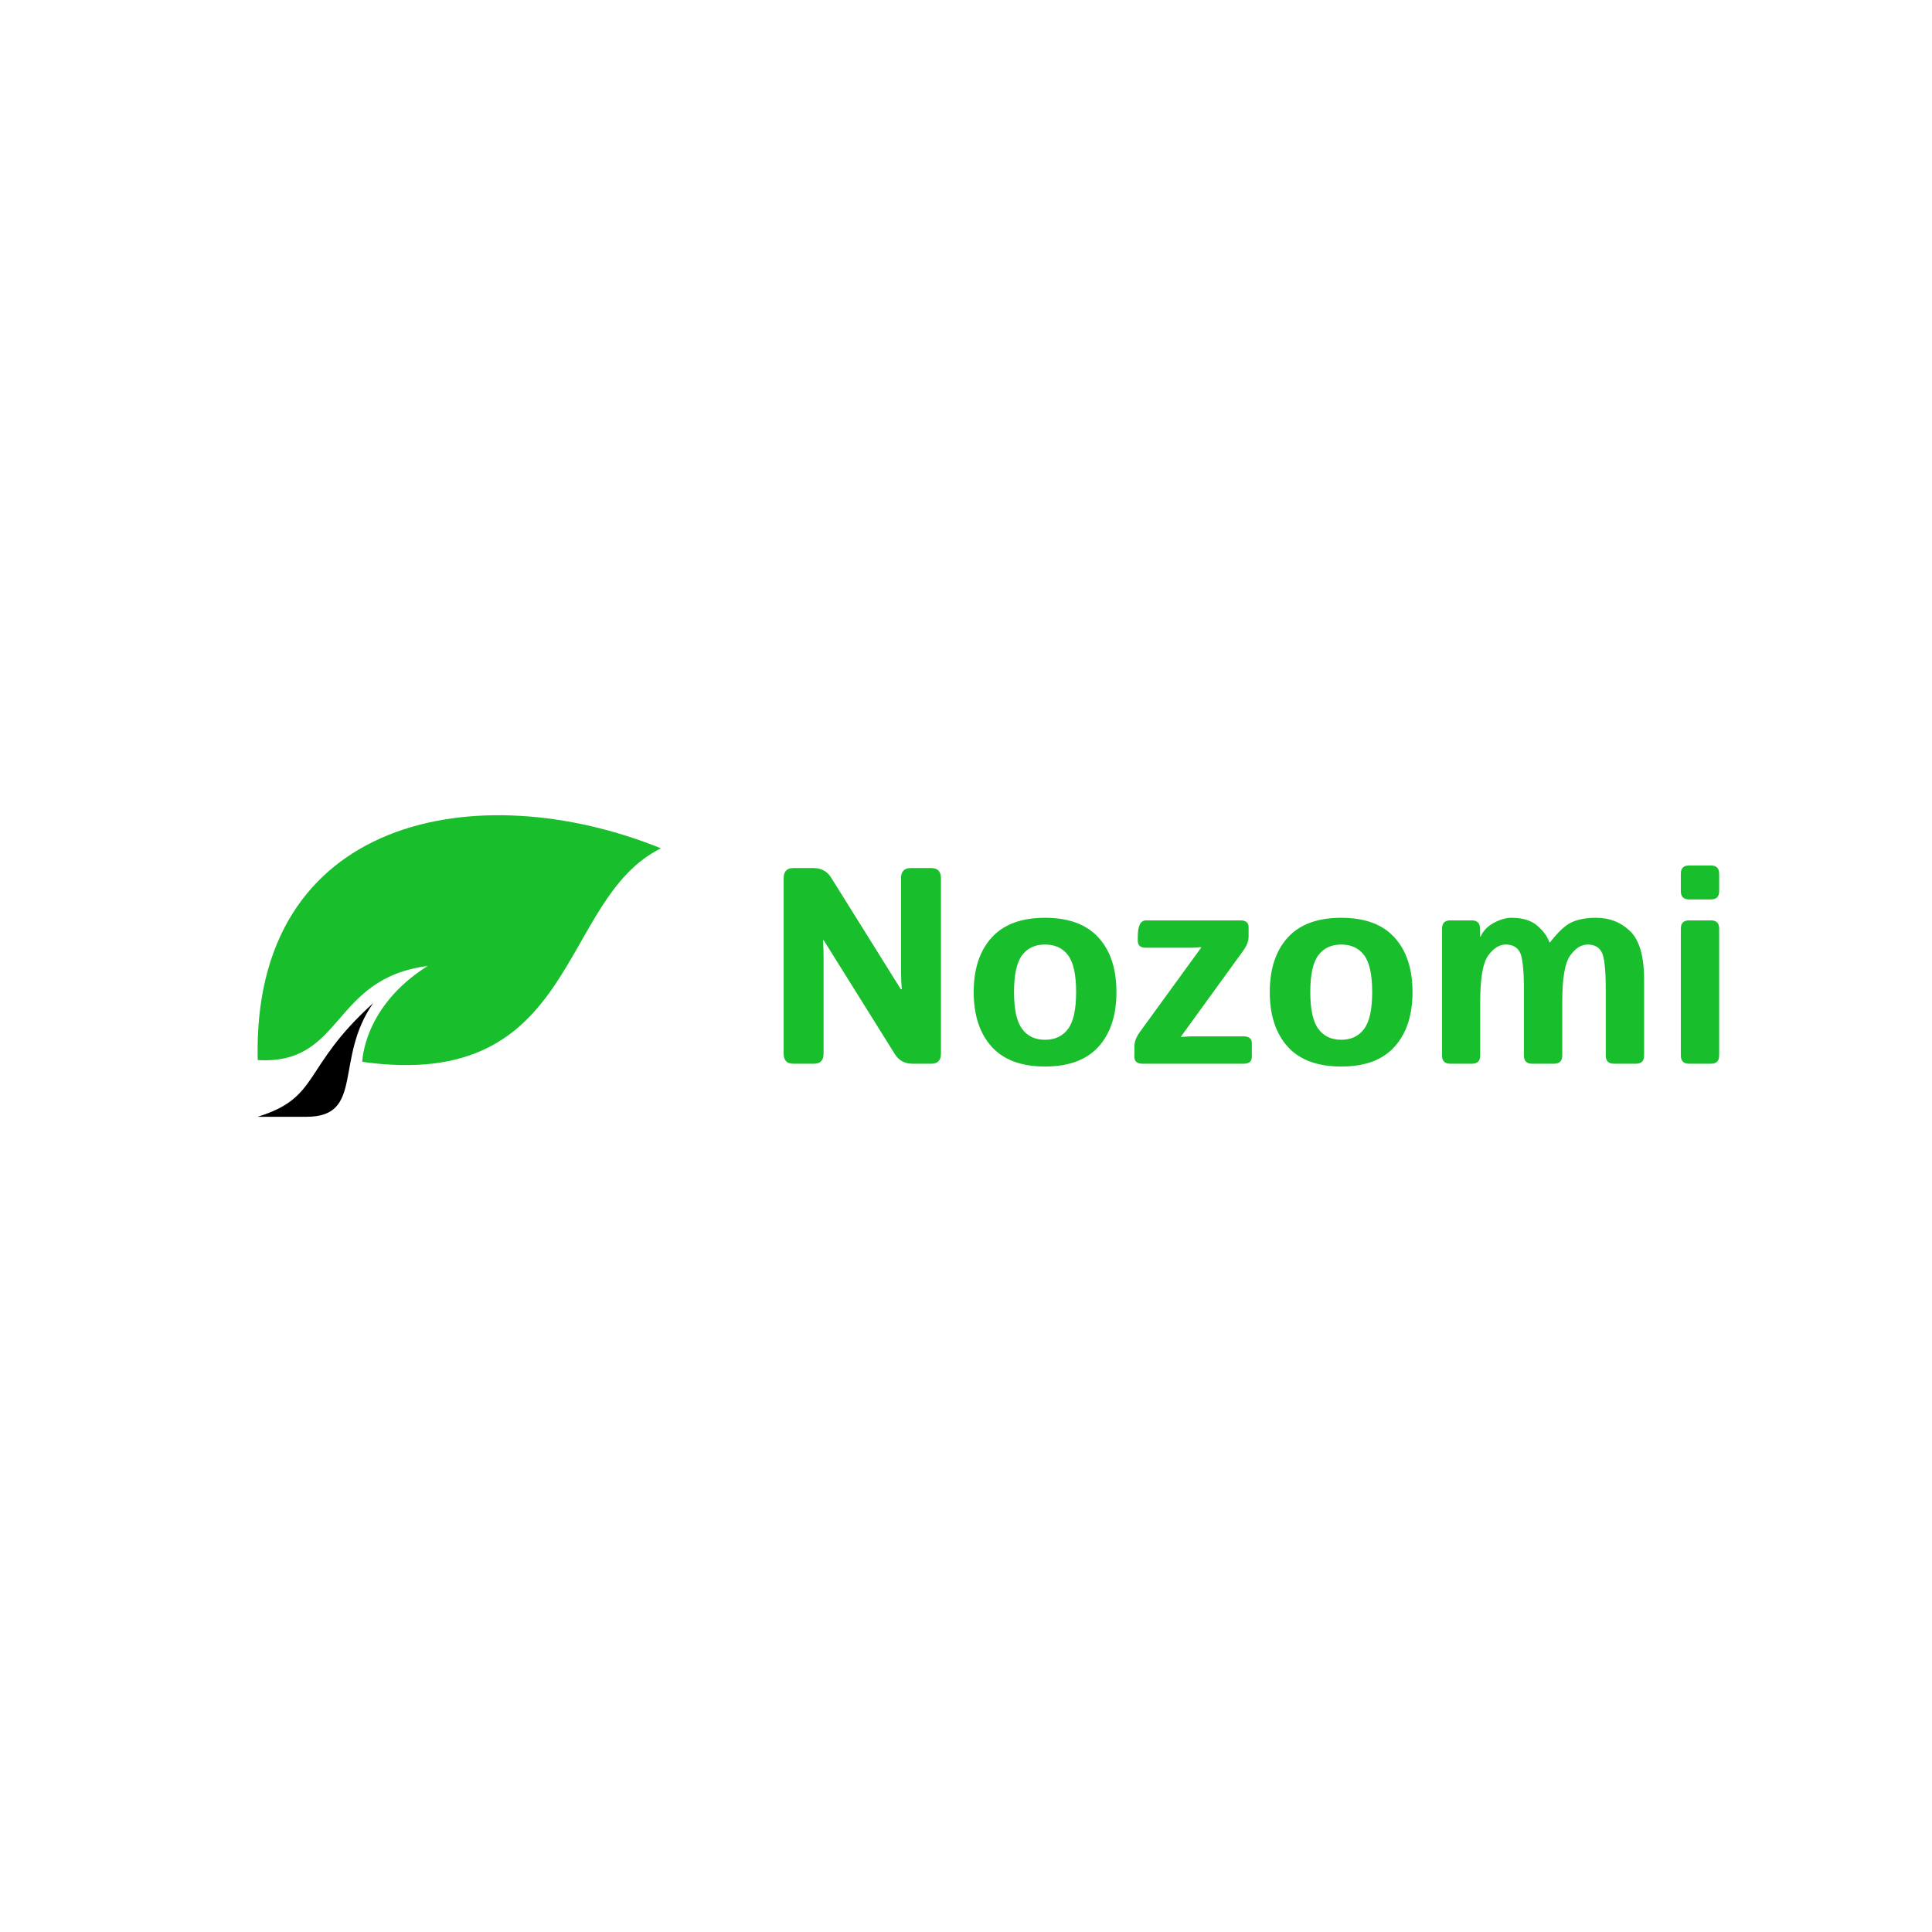
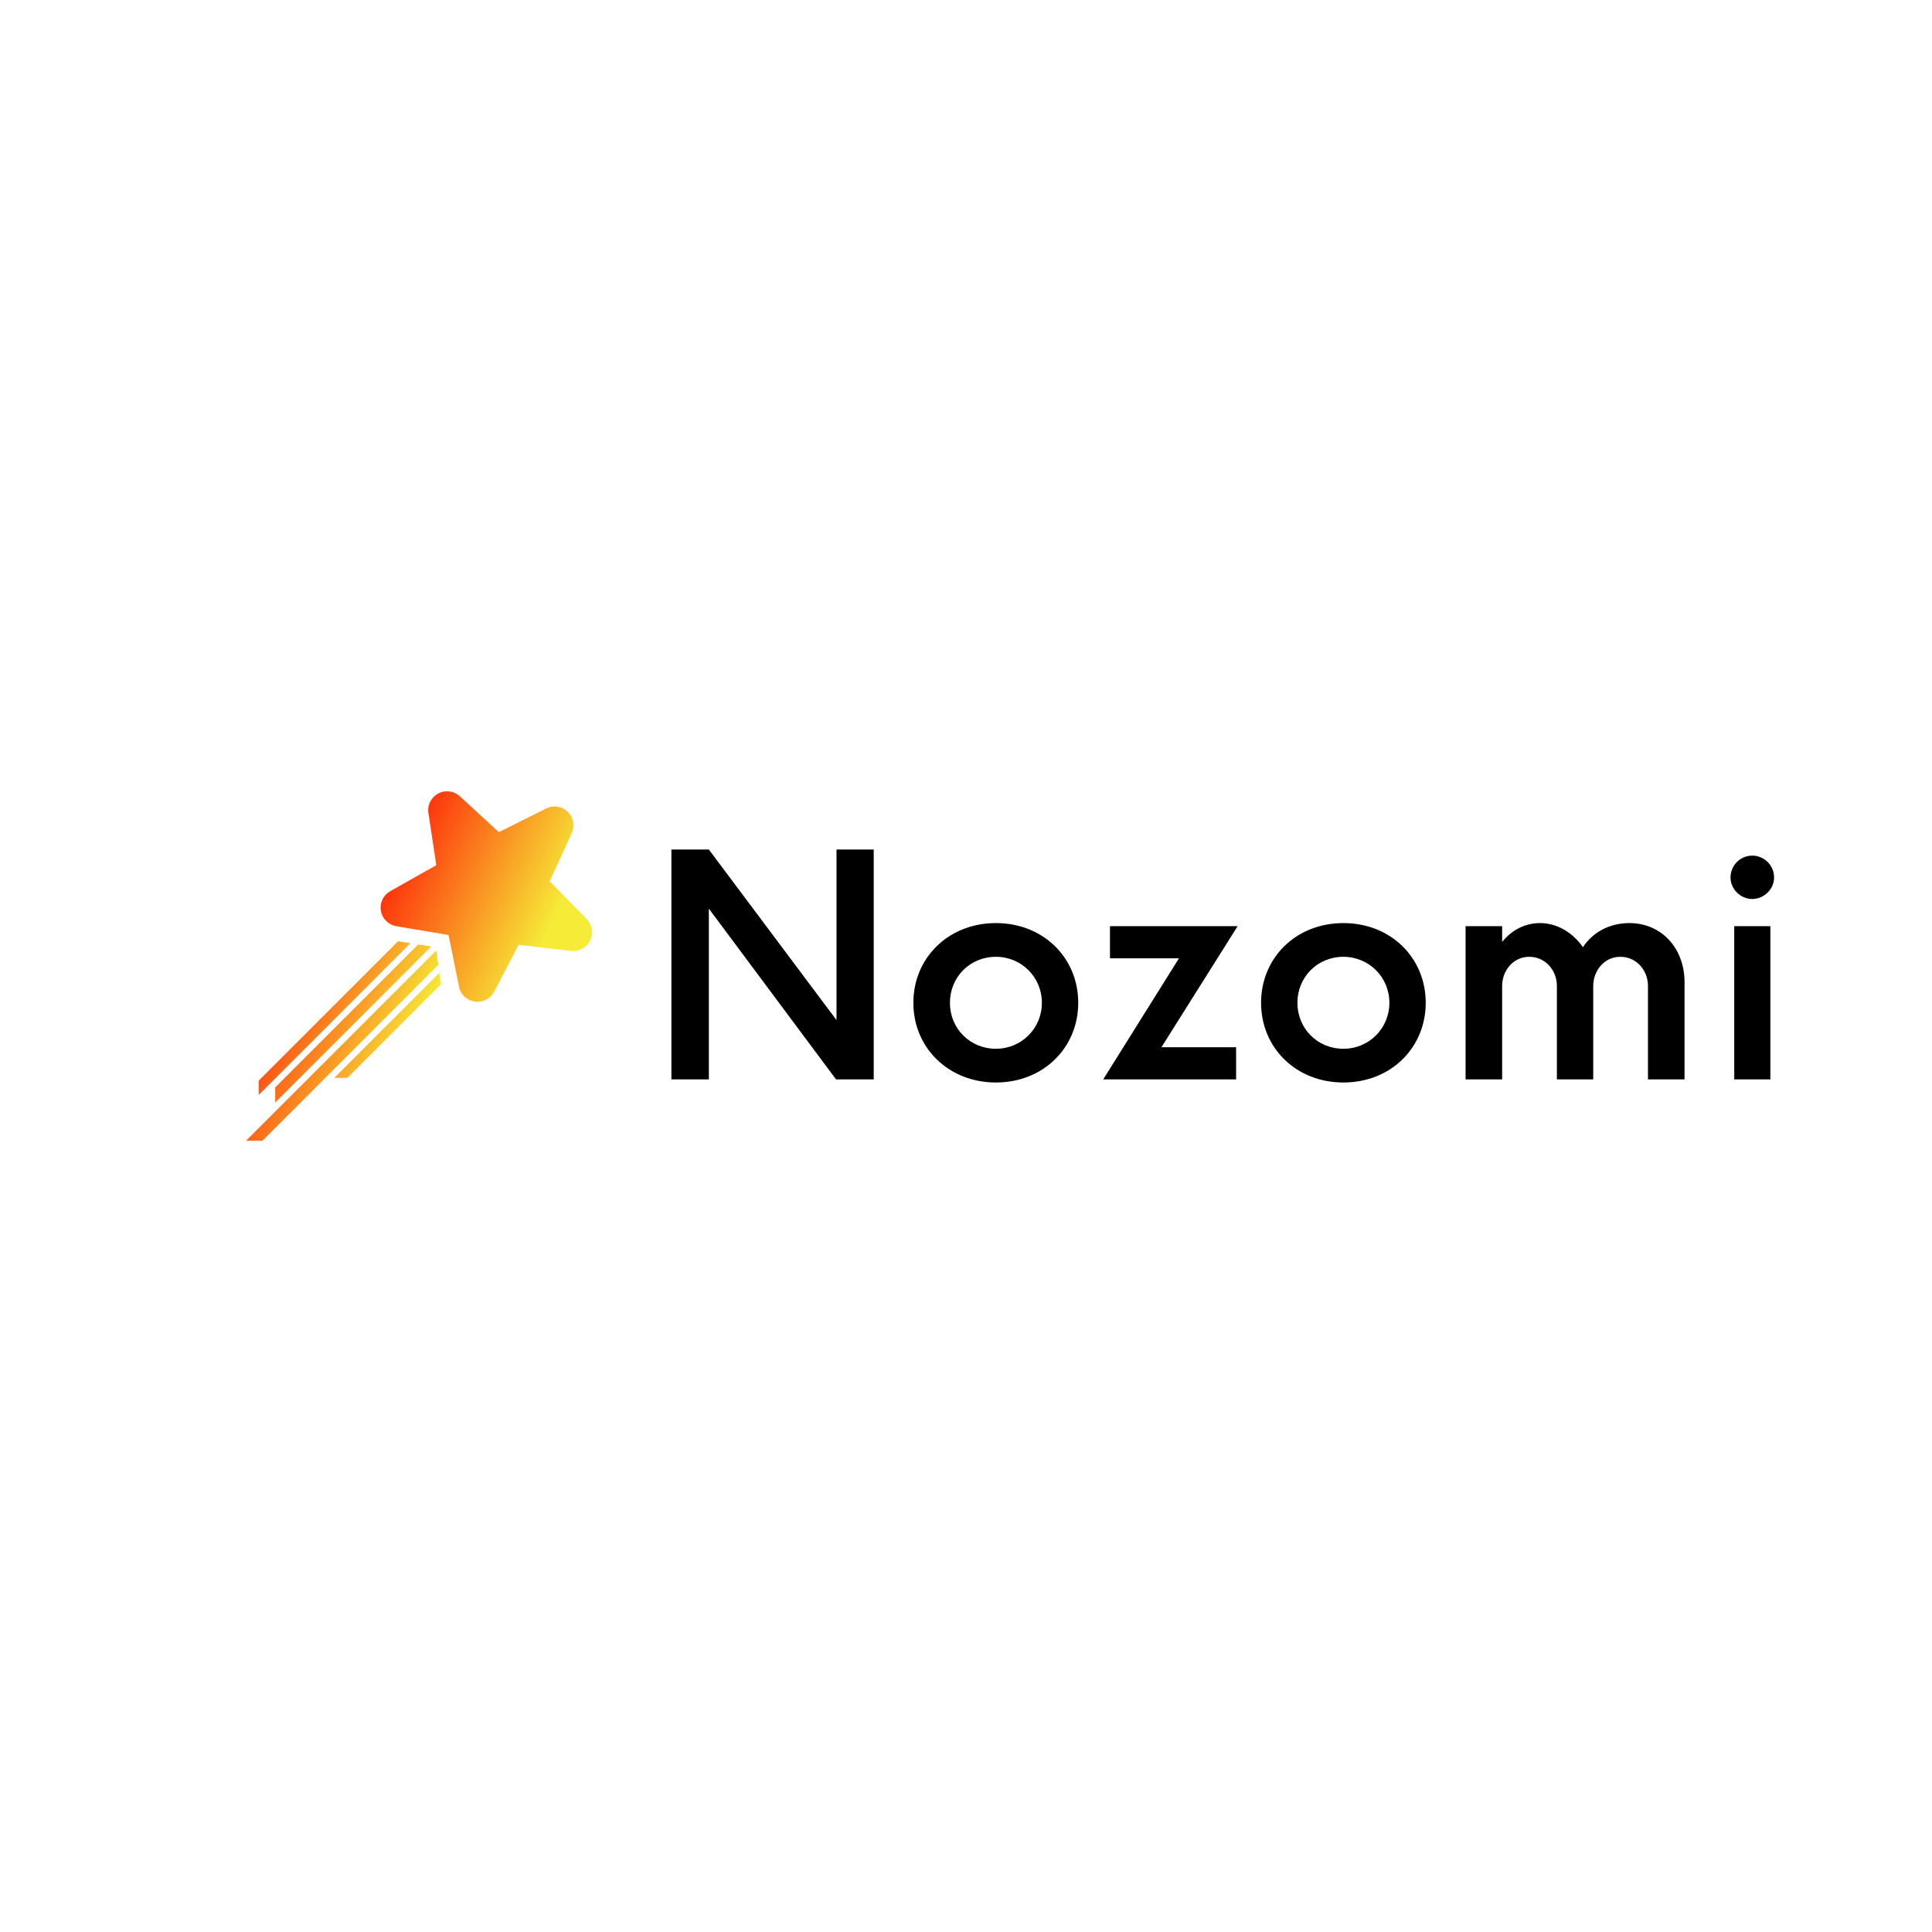
<svg xmlns="http://www.w3.org/2000/svg" data-v-1084b650="" viewBox="0 0 300 300">
  <rect data-v-1084b650="" fill="#FFFFFF" x="0" y="0" width="300px" height="300px" class="logo-background-square" />
-   <g data-v-1084b650="" id="c93701c6-b910-63ef-30d5-8baa7ebfe77a" fill="#18BE2B" transform="matrix(3.1,0,0,3.1,118.3055,123.8515)">
-     <path d="M2.61 13.33L1.57 13.33L1.57 13.33Q1.09 13.33 1.09 12.82L1.09 12.82L1.09 4.04L1.09 4.04Q1.09 3.53 1.57 3.53L1.57 3.53L2.58 3.53L2.58 3.53Q3.17 3.53 3.47 4.01L3.47 4.01L6.96 9.60L7.01 9.60L7.01 9.60Q6.97 9.19 6.97 8.78L6.97 8.78L6.97 4.04L6.97 4.04Q6.97 3.53 7.45 3.53L7.45 3.53L8.49 3.53L8.49 3.53Q8.97 3.53 8.97 4.04L8.97 4.04L8.97 12.82L8.97 12.82Q8.97 13.33 8.49 13.33L8.49 13.33L7.55 13.33L7.55 13.33Q6.96 13.33 6.66 12.85L6.66 12.85L3.10 7.15L3.06 7.15L3.06 7.15Q3.09 7.56 3.09 7.97L3.09 7.97L3.09 12.82L3.09 12.82Q3.09 13.33 2.61 13.33L2.61 13.33ZM10.61 9.74L10.61 9.74L10.61 9.74Q10.61 8.00 11.51 7.01L11.51 7.01L11.51 7.01Q12.41 6.02 14.18 6.02L14.18 6.02L14.18 6.02Q15.96 6.02 16.86 7.01L16.86 7.01L16.86 7.01Q17.76 8.00 17.76 9.74L17.76 9.74L17.76 9.74Q17.76 11.48 16.86 12.48L16.86 12.48L16.86 12.48Q15.96 13.47 14.18 13.47L14.18 13.47L14.18 13.47Q12.41 13.47 11.51 12.48L11.51 12.48L11.51 12.48Q10.61 11.48 10.61 9.74ZM12.63 9.74L12.63 9.74L12.63 9.74Q12.63 11.04 13.03 11.58L13.03 11.58L13.03 11.58Q13.43 12.13 14.18 12.13L14.18 12.13L14.18 12.13Q14.94 12.13 15.34 11.58L15.34 11.58L15.34 11.58Q15.74 11.04 15.74 9.74L15.74 9.74L15.74 9.74Q15.74 8.44 15.34 7.90L15.34 7.90L15.34 7.90Q14.94 7.36 14.18 7.36L14.18 7.36L14.18 7.36Q13.43 7.36 13.03 7.90L13.03 7.90L13.03 7.90Q12.63 8.44 12.63 9.74ZM24.13 13.33L19.07 13.33L19.07 13.33Q18.66 13.33 18.66 12.99L18.66 12.99L18.66 12.47L18.66 12.47Q18.66 12.11 18.94 11.73L18.94 11.73L22.00 7.52L22.00 7.49L22.00 7.49Q21.73 7.52 21.46 7.52L21.46 7.52L19.24 7.52L19.24 7.52Q18.83 7.52 18.83 7.18L18.83 7.18L18.83 6.96L18.83 6.96Q18.83 6.15 19.24 6.15L19.24 6.15L23.97 6.15L23.97 6.15Q24.38 6.15 24.38 6.49L24.38 6.49L24.38 6.97L24.38 6.97Q24.38 7.31 24.08 7.71L24.08 7.71L21 11.96L21 11.99L21 11.99Q21.36 11.96 21.55 11.96L21.55 11.96L24.13 11.96L24.13 11.96Q24.54 11.96 24.54 12.30L24.54 12.30L24.54 12.99L24.54 12.99Q24.54 13.33 24.13 13.33L24.13 13.33ZM25.44 9.74L25.44 9.74L25.44 9.74Q25.44 8.00 26.34 7.01L26.34 7.01L26.34 7.01Q27.24 6.02 29.02 6.02L29.02 6.02L29.02 6.02Q30.80 6.02 31.69 7.01L31.69 7.01L31.69 7.01Q32.59 8.00 32.59 9.74L32.59 9.74L32.59 9.74Q32.59 11.48 31.69 12.48L31.69 12.48L31.69 12.48Q30.80 13.47 29.02 13.47L29.02 13.47L29.02 13.47Q27.24 13.47 26.34 12.48L26.34 12.48L26.34 12.48Q25.44 11.48 25.44 9.74ZM27.47 9.74L27.47 9.74L27.47 9.74Q27.47 11.04 27.87 11.58L27.87 11.58L27.87 11.58Q28.27 12.13 29.02 12.13L29.02 12.13L29.02 12.13Q29.77 12.13 30.17 11.58L30.17 11.58L30.17 11.58Q30.57 11.04 30.57 9.74L30.57 9.74L30.57 9.74Q30.57 8.44 30.17 7.90L30.17 7.90L30.17 7.90Q29.77 7.36 29.02 7.36L29.02 7.36L29.02 7.36Q28.27 7.36 27.87 7.90L27.87 7.90L27.87 7.90Q27.47 8.44 27.47 9.74ZM35.57 13.33L34.48 13.33L34.48 13.33Q34.07 13.33 34.07 12.92L34.07 12.92L34.07 6.56L34.07 6.56Q34.07 6.15 34.48 6.15L34.48 6.15L35.56 6.15L35.56 6.15Q35.97 6.15 35.97 6.56L35.97 6.56L35.97 6.96L36.00 6.96L36.00 6.96Q36.20 6.52 36.67 6.27L36.67 6.27L36.67 6.27Q37.14 6.02 37.55 6.02L37.55 6.02L37.55 6.02Q38.37 6.02 38.82 6.40L38.82 6.40L38.82 6.40Q39.28 6.78 39.45 7.25L39.45 7.25L39.48 7.25L39.48 7.25Q40.07 6.48 40.55 6.25L40.55 6.25L40.55 6.25Q41.04 6.02 41.79 6.02L41.79 6.02L41.79 6.02Q42.80 6.02 43.49 6.69L43.49 6.69L43.49 6.69Q44.19 7.36 44.19 9.13L44.19 9.13L44.19 12.92L44.19 12.92Q44.19 13.33 43.78 13.33L43.78 13.33L42.68 13.33L42.68 13.33Q42.27 13.33 42.27 12.92L42.27 12.92L42.27 9.63L42.27 9.63Q42.27 8.13 42.07 7.75L42.07 7.75L42.07 7.75Q41.87 7.36 41.36 7.36L41.36 7.36L41.36 7.36Q40.88 7.36 40.48 7.92L40.48 7.92L40.48 7.92Q40.09 8.48 40.09 10.23L40.09 10.23L40.09 12.92L40.09 12.92Q40.09 13.33 39.68 13.33L39.68 13.33L38.58 13.33L38.58 13.33Q38.17 13.33 38.17 12.92L38.17 12.92L38.17 9.63L38.17 9.63Q38.17 8.13 37.97 7.75L37.97 7.75L37.97 7.75Q37.77 7.36 37.26 7.36L37.26 7.36L37.26 7.36Q36.78 7.36 36.38 7.91L36.38 7.91L36.38 7.91Q35.98 8.47 35.98 10.23L35.98 10.23L35.98 12.92L35.98 12.92Q35.98 13.33 35.57 13.33L35.57 13.33ZM47.54 13.33L46.44 13.33L46.44 13.33Q46.03 13.33 46.03 12.92L46.03 12.92L46.03 6.56L46.03 6.56Q46.03 6.15 46.44 6.15L46.44 6.15L47.54 6.15L47.54 6.15Q47.95 6.15 47.95 6.56L47.95 6.56L47.95 12.92L47.95 12.92Q47.95 13.33 47.54 13.33L47.54 13.33ZM47.54 5.10L46.44 5.10L46.44 5.10Q46.03 5.10 46.03 4.69L46.03 4.69L46.03 3.81L46.03 3.81Q46.03 3.40 46.44 3.40L46.44 3.40L47.54 3.40L47.54 3.40Q47.95 3.40 47.95 3.81L47.95 3.81L47.95 4.69L47.95 4.69Q47.95 5.10 47.54 5.10L47.54 5.10Z" />
+   <g data-v-1084b650="" id="c0667dbb-adeb-e7f3-f106-854e82973a7e" fill="#000000" transform="matrix(3.4,0,0,3.4,100.3118,124.772)">
+     <path d="M8.70 2.10L8.70 9.89L2.87 2.10L1.16 2.10L1.16 12.60L2.87 12.60L2.87 4.80L8.68 12.60L10.40 12.60L10.40 2.10ZM15.98 12.74C18.15 12.74 19.74 11.15 19.74 9.10C19.74 7.05 18.15 5.46 15.98 5.46C13.81 5.46 12.21 7.05 12.21 9.10C12.21 11.15 13.81 12.74 15.98 12.74ZM15.98 11.20C14.79 11.20 13.88 10.27 13.88 9.10C13.88 7.93 14.79 7.00 15.98 7.00C17.15 7.00 18.08 7.93 18.08 9.10C18.08 10.27 17.15 11.20 15.98 11.20ZM27.02 5.60L21.19 5.60L21.19 7.07L24.34 7.07L20.88 12.60L26.95 12.60L26.95 11.13L23.54 11.13ZM31.85 12.74C34.02 12.74 35.61 11.15 35.61 9.10C35.61 7.05 34.02 5.46 31.85 5.46C29.68 5.46 28.09 7.05 28.09 9.10C28.09 11.15 29.68 12.74 31.85 12.74ZM31.85 11.20C30.66 11.20 29.75 10.27 29.75 9.10C29.75 7.93 30.66 7.00 31.85 7.00C33.02 7.00 33.95 7.93 33.95 9.10C33.95 10.27 33.02 11.20 31.85 11.20ZM44.91 5.46C44.00 5.46 43.24 5.88 42.79 6.56C42.33 5.90 41.62 5.46 40.83 5.46C40.13 5.46 39.53 5.79 39.10 6.32L39.10 5.60L37.43 5.60L37.43 12.60L39.10 12.60L39.10 8.33C39.10 7.65 39.59 7.00 40.34 7.00C41.06 7.00 41.60 7.60 41.60 8.33L41.60 12.60L43.26 12.60L43.26 8.33C43.26 7.65 43.75 7.00 44.50 7.00C45.22 7.00 45.76 7.60 45.76 8.33L45.76 12.60L47.43 12.60L47.43 8.16C47.43 6.62 46.39 5.46 44.91 5.46ZM50.52 4.36C51.07 4.36 51.52 3.90 51.52 3.38C51.52 2.82 51.07 2.38 50.52 2.38C49.98 2.38 49.53 2.82 49.53 3.38C49.53 3.90 49.98 4.36 50.52 4.36ZM49.70 12.60L51.35 12.60L51.35 5.60L49.70 5.60Z" />
  </g>
-   <g data-v-1084b650="" id="97671bf9-0b7b-51ad-88c2-368d68dd7f07" stroke="none" fill="#18BE2B" transform="matrix(0.228516,0,0,0.228516,37.03898,115.7225)">
-     <svg version="1.1" x="0px" y="0px" viewBox="0 0 100 100" enable-background="new 0 0 100 100" xml:space="preserve">
-       <g>
-         <path d="M4.343,71.309c19.596,1.133,16.533-18.501,38.494-21.31c-14.622,9.194-14.812,21.707-14.812,21.707   c49.286,6.912,44.178-36.774,67.657-48.36C54.328,6.586,3,15.994,4.343,71.309z" />
-         <path fill="#000000" d="M4.317,84.152h11.1c13.147,0,6.216-13.132,15.085-25.742C14.281,73.058,18.595,79.768,4.317,84.152z" />
-       </g>
+   <linearGradient data-v-1084b650="" gradientTransform="rotate(25)" id="094bd9f2-e5cf-09f5-8544-d02ea8186207" x1="0%" y1="0%" x2="100%" y2="0%">
+     <stop data-v-1084b650="" offset="0%" style="stop-color: rgb(255, 0, 0); stop-opacity: 1;" />
+     <stop data-v-1084b650="" offset="100%" style="stop-color: rgb(246, 235, 55); stop-opacity: 1;" />
+   </linearGradient>
+   <g data-v-1084b650="" id="45a3d52d-74ae-741c-04e5-719c280ad895" stroke="none" fill="url(#094bd9f2-e5cf-09f5-8544-d02ea8186207)" transform="matrix(0.1812868,0,0,0.1812868,38.20624,122.746)">
+     <svg viewBox="0 0 100 100">
+       <path fill-rule="evenodd" clip-rule="evenodd" d="M55.205 52.05l.471 3.264-26.733 26.732h-3.735zM4.679 100H0l54.299-54.288.58 4.09zM8.325 89.102v-4.317l40.831-40.832 3.744.58zM3.609 86.926v-4.082l39.789-39.789 3.527.553z" />
+       <path fill-rule="evenodd" clip-rule="evenodd" d="M85.691 5.134c1.016-.508 2.084-.677 3.209-.508a5.196 5.196 0 0 1 2.92 1.452 5.213 5.213 0 0 1 1.559 2.864 5.39 5.39 0 0 1-.398 3.246L86.69 25.935l10.572 10.754a5.473 5.473 0 0 1 1.469 2.92 5.266 5.266 0 0 1-.473 3.21 5.384 5.384 0 0 1-2.266 2.357 5.354 5.354 0 0 1-3.193.635l-14.98-1.742-6.98 13.385a5.466 5.466 0 0 1-2.305 2.286c-1.027.52-2.098.7-3.209.544a5.415 5.415 0 0 1-2.938-1.414 5.208 5.208 0 0 1-1.578-2.848L57.817 41.26l-14.908-2.504a5.317 5.317 0 0 1-2.884-1.487c-.822-.811-1.33-1.771-1.523-2.884a5.294 5.294 0 0 1 .436-3.228 5.314 5.314 0 0 1 2.212-2.395l13.167-7.437-2.25-14.924a5.188 5.188 0 0 1 .525-3.21A5.203 5.203 0 0 1 54.86.871a5.193 5.193 0 0 1 3.211-.599c1.113.145 2.098.604 2.957 1.377L72.18 11.898l13.511-6.764z" />
    </svg>
  </g>
</svg>
